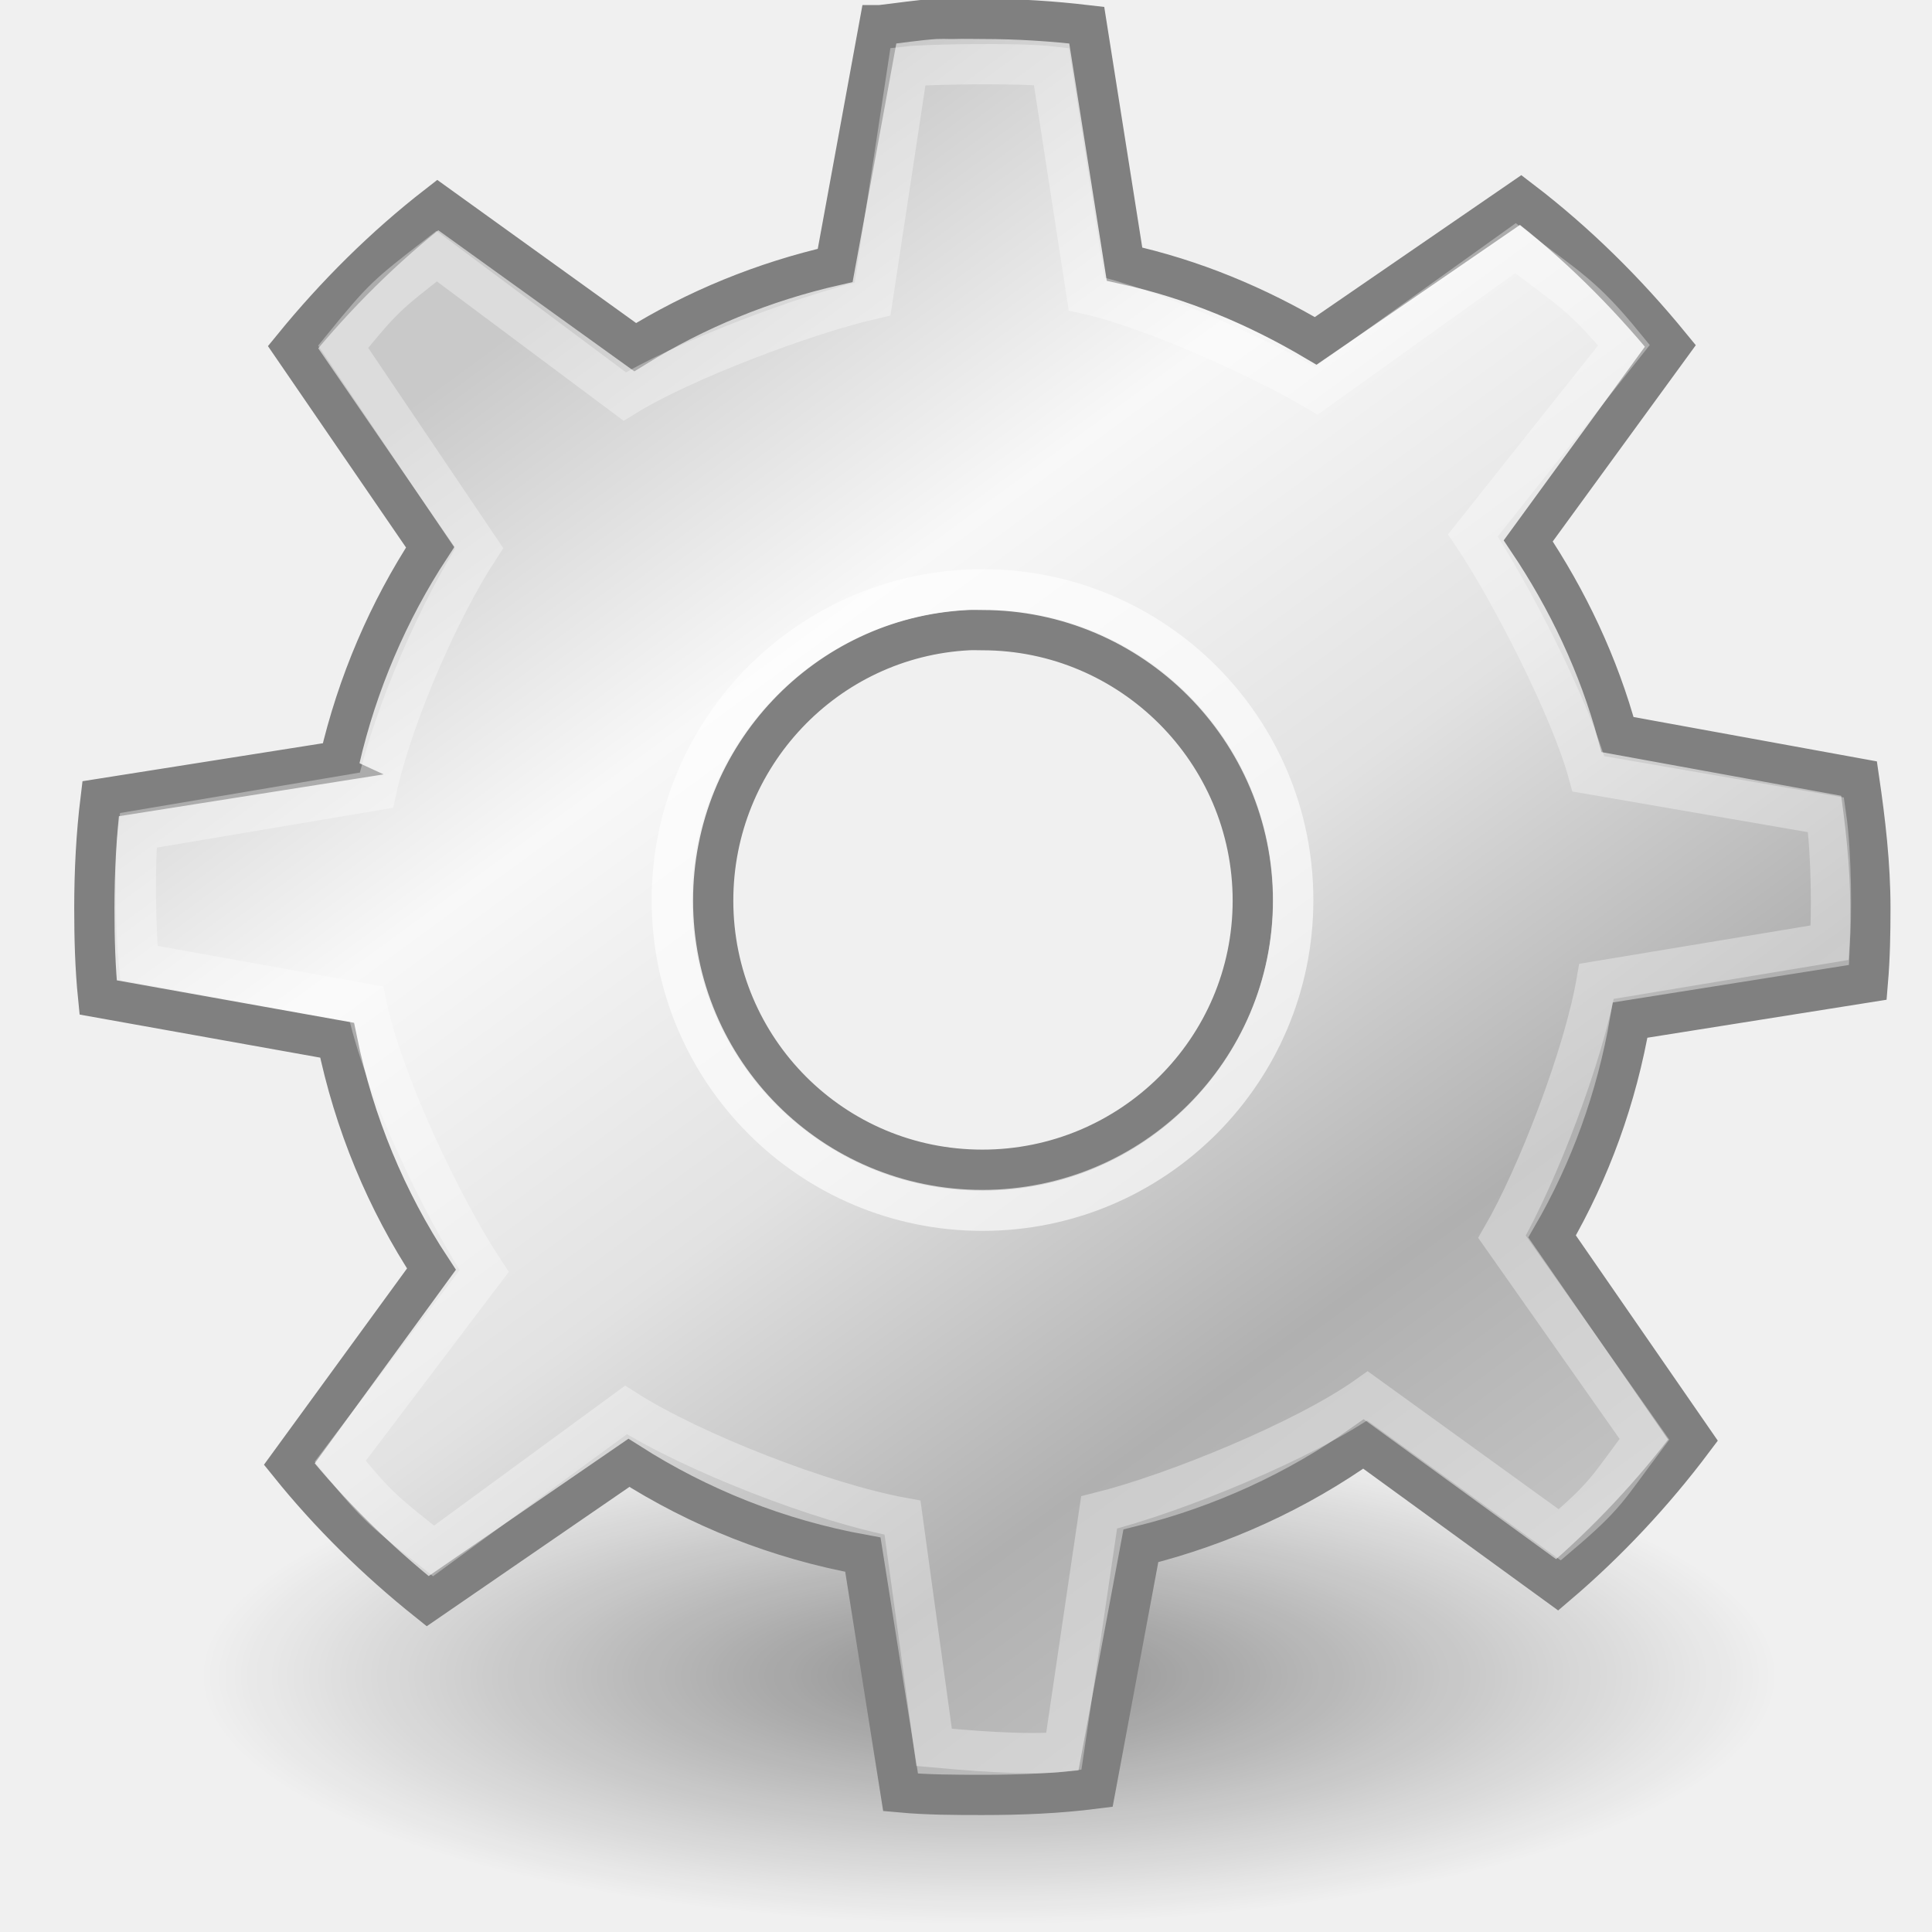
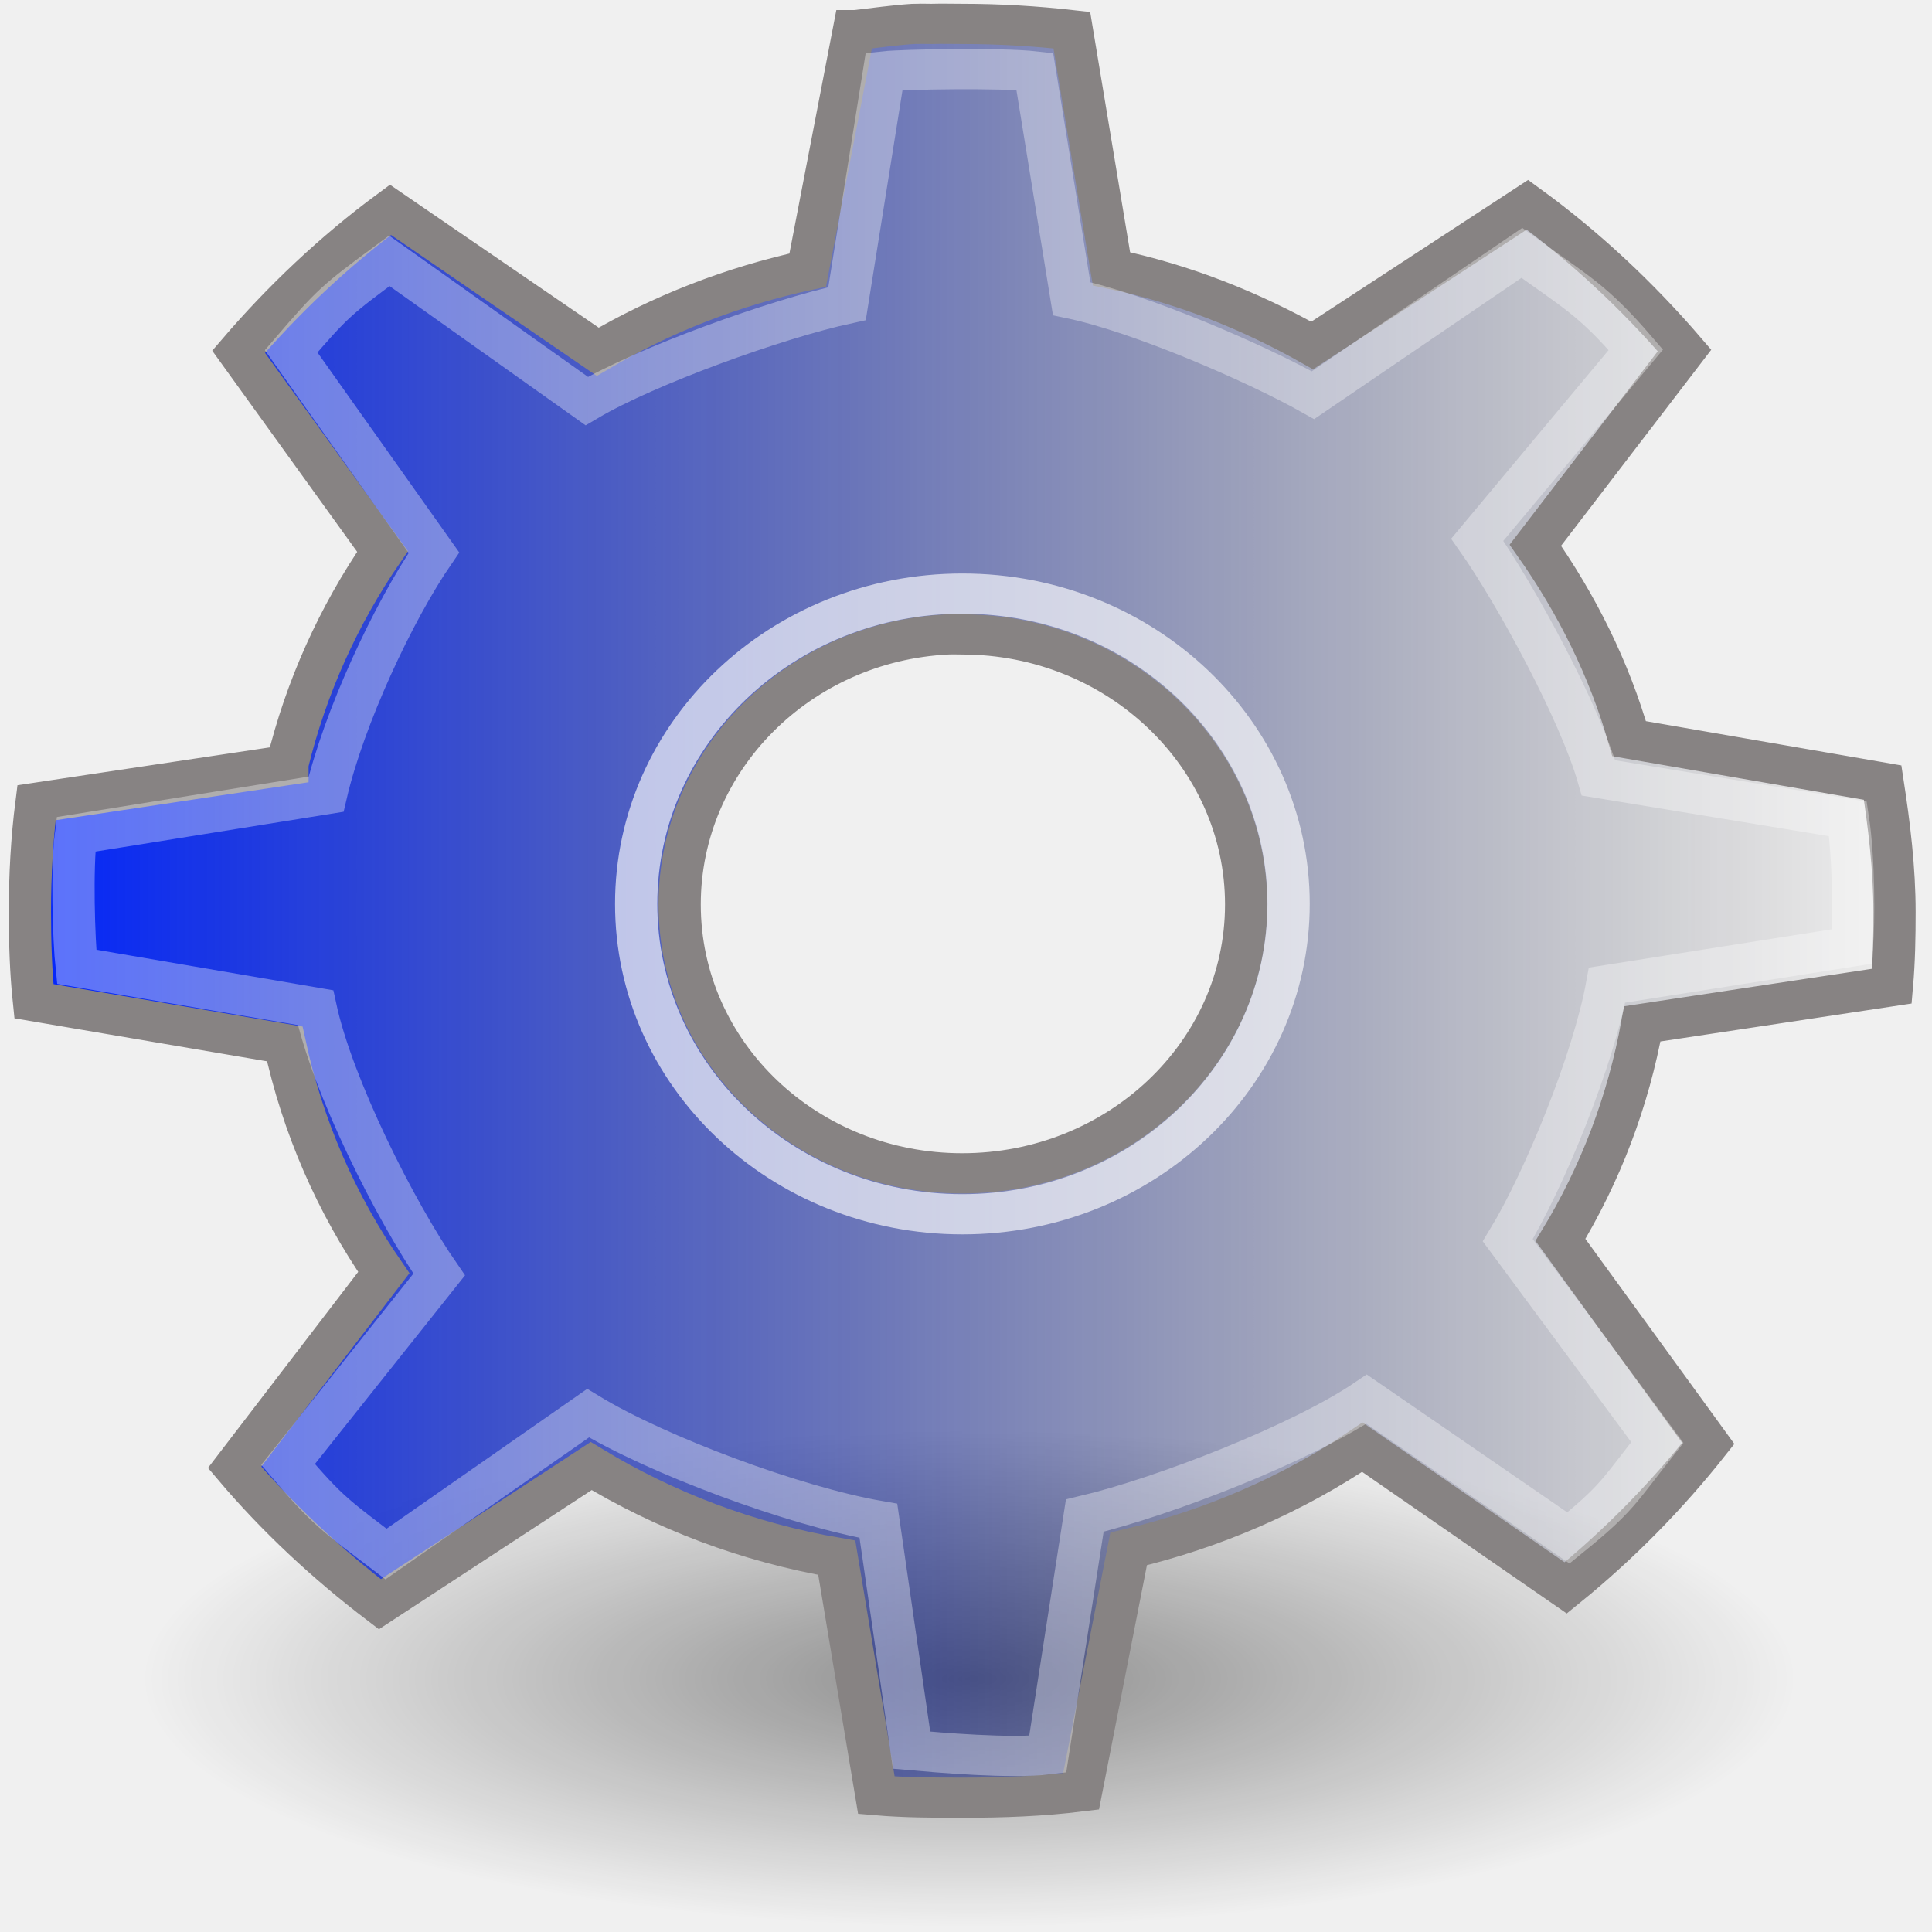
<svg xmlns="http://www.w3.org/2000/svg" xmlns:xlink="http://www.w3.org/1999/xlink" width="48px" height="48px" id="svg11300">
  <defs id="defs3">
+     <linearGradient id="linearGradient3961">
+       <stop style="stop-color:#0024ff;stop-opacity:1;" offset="0" id="stop3963" />
+       <stop style="stop-color:#000000;stop-opacity:0;" offset="1" id="stop3965" />
+     </linearGradient>
    <linearGradient id="linearGradient3264">
      <stop style="stop-color:#c9c9c9;stop-opacity:1;" offset="0" id="stop3266" />
      <stop id="stop3276" offset="0.25" style="stop-color:#f8f8f8;stop-opacity:1;" />
      <stop id="stop3272" offset="0.5" style="stop-color:#e2e2e2;stop-opacity:1;" />
      <stop style="stop-color:#b0b0b0;stop-opacity:1;" offset="0.75" id="stop3274" />
      <stop style="stop-color:#c9c9c9;stop-opacity:1;" offset="1" id="stop3268" />
    </linearGradient>
    <linearGradient id="linearGradient3256">
      <stop style="stop-color:#000000;stop-opacity:1;" offset="0" id="stop3258" />
      <stop style="stop-color:#000000;stop-opacity:0;" offset="1" id="stop3260" />
    </linearGradient>
    <radialGradient xlink:href="#linearGradient3256" id="radialGradient3262" cx="25.456" cy="39.161" fx="25.456" fy="39.161" r="19.622" gradientTransform="matrix(1,0,0,0.315315,0,26.81305)" gradientUnits="userSpaceOnUse" />
    <linearGradient xlink:href="#linearGradient3264" id="linearGradient3281" gradientUnits="userSpaceOnUse" x1="14.463" y1="12.285" x2="34.534" y2="39.685" gradientTransform="matrix(1.241935,0,0,1.241935,-5.027508,-7.208988)" />
+     <radialGradient xlink:href="#linearGradient3256" id="radialGradient1333" gradientUnits="userSpaceOnUse" gradientTransform="matrix(1,0,0,0.315315,3.330669e-16,26.81305)" cx="25.456" cy="39.161" fx="25.456" fy="39.161" r="19.622" />
+     <linearGradient xlink:href="#linearGradient3961" id="linearGradient3967" x1="11.719" y1="27.779" x2="47.594" y2="27.779" gradientUnits="userSpaceOnUse" />
+     <radialGradient xlink:href="#linearGradient3256" id="radialGradient1332" gradientUnits="userSpaceOnUse" gradientTransform="matrix(1,0,0,0.315315,9.792514e-16,26.81305)" cx="25.456" cy="39.161" fx="25.456" fy="39.161" r="19.622" />
+     <linearGradient xlink:href="#linearGradient3961" id="linearGradient1334" gradientUnits="userSpaceOnUse" x1="11.719" y1="27.779" x2="47.594" y2="27.779" />
  </defs>
  <g id="layer1">
-     <path style="opacity:0.409;color:#000000;fill:url(#radialGradient3262);fill-opacity:1;fill-rule:nonzero;stroke:none;stroke-width:1;stroke-linecap:butt;stroke-linejoin:miter;marker:none;marker-start:none;marker-mid:none;marker-end:none;stroke-miterlimit:4;stroke-dasharray:none;stroke-dashoffset:0;stroke-opacity:1;visibility:visible;display:inline;overflow:visible" id="path3254" d="M 45.078 39.161 A 19.622 6.187 0 1 1  5.834,39.161 A 19.622 6.187 0 1 1  45.078 39.161 z" transform="translate(-0.883885,2.474874)" />
-     <path style="opacity:1;color:#000000;fill:url(#linearGradient3281);fill-opacity:1;fill-rule:nonzero;stroke:#808080;stroke-width:1;stroke-linecap:butt;stroke-linejoin:miter;marker:none;marker-start:none;marker-mid:none;marker-end:none;stroke-miterlimit:4;stroke-dasharray:none;stroke-dashoffset:0;stroke-opacity:1;visibility:visible;display:inline;overflow:visible" d="M 23.25 0.469 C 22.785 0.501 22.332 0.573 21.875 0.625 L 21.844 0.625 L 20.75 6.594 C 18.967 7 17.29 7.689 15.781 8.625 L 10.875 5.094 C 9.549 6.123 8.342 7.324 7.281 8.625 L 10.688 13.594 C 9.653 15.174 8.876 16.979 8.438 18.875 C 8.437 18.884 8.437 18.905 8.438 18.906 L 2.5 19.844 C 2.391 20.73 2.344 21.647 2.344 22.562 C 2.344 23.312 2.364 24.051 2.438 24.781 L 8.375 25.844 C 8.797 27.906 9.599 29.831 10.719 31.531 L 7.188 36.375 C 8.199 37.631 9.366 38.774 10.625 39.781 L 15.625 36.344 C 17.372 37.458 19.323 38.24 21.438 38.625 L 22.375 44.531 C 23.041 44.592 23.724 44.594 24.406 44.594 C 25.369 44.594 26.288 44.557 27.219 44.438 L 28.344 38.406 C 30.351 37.907 32.237 37.04 33.875 35.875 L 38.688 39.375 C 39.936 38.313 41.077 37.093 42.062 35.781 L 38.562 30.719 C 39.51 29.082 40.167 27.276 40.5 25.344 L 46.406 24.406 C 46.458 23.79 46.469 23.192 46.469 22.562 C 46.469 21.468 46.342 20.395 46.188 19.344 L 40.188 18.25 C 39.717 16.514 38.946 14.894 37.969 13.438 L 41.5 8.594 C 40.405 7.255 39.157 6.019 37.781 4.969 L 32.688 8.469 C 31.224 7.603 29.648 6.939 27.938 6.562 L 27 0.625 C 26.147 0.525 25.286 0.469 24.406 0.469 C 24.168 0.469 23.924 0.461 23.688 0.469 C 23.572 0.472 23.459 0.462 23.344 0.469 C 23.313 0.471 23.281 0.467 23.25 0.469 z M 24.062 15.656 C 24.177 15.65 24.291 15.656 24.406 15.656 C 28.105 15.656 31.125 18.676 31.125 22.375 C 31.125 26.074 28.105 29.062 24.406 29.062 C 20.707 29.063 17.719 26.074 17.719 22.375 C 17.719 18.791 20.523 15.836 24.062 15.656 z " id="path3243" />
-     <path style="opacity:0.648;color:#000000;fill:none;fill-opacity:1;fill-rule:nonzero;stroke:#ffffff;stroke-width:1.649;stroke-linecap:butt;stroke-linejoin:miter;marker:none;marker-start:none;marker-mid:none;marker-end:none;stroke-miterlimit:4;stroke-dasharray:none;stroke-dashoffset:0;stroke-opacity:1;visibility:visible;display:inline;overflow:visible" id="path3283" d="M 36.239 23.782 A 12.728 12.728 0 1 1  10.783,23.782 A 12.728 12.728 0 1 1  36.239 23.782 z" transform="matrix(0.606518,0,0,0.606518,10.15021,7.936835)" />
-     <path id="path3285" d="M 22.558,1.65 L 21.68,7.429 C 20.009,7.81 16.935,8.974 15.521,9.851 L 10.849,6.364 C 9.605,7.329 9.52,7.395 8.526,8.614 L 11.904,13.624 C 10.935,15.105 9.77,17.745 9.352,19.632 C 9.352,19.632 3.433,20.63 3.433,20.63 C 3.331,21.461 3.38,23.239 3.448,23.924 L 9.103,24.942 C 9.499,26.875 10.98,29.986 12.029,31.579 L 8.453,36.303 C 9.401,37.48 9.591,37.588 10.771,38.532 L 15.552,35.03 C 17.19,36.074 20.441,37.345 22.423,37.706 L 23.207,43.413 C 23.832,43.469 25.557,43.629 26.429,43.517 L 27.307,37.576 C 29.189,37.108 32.44,35.773 33.975,34.681 L 38.751,38.132 C 39.921,37.137 39.932,36.987 40.856,35.758 L 37.317,30.727 C 38.205,29.193 39.354,26.192 39.666,24.381 L 45.46,23.42 C 45.509,22.842 45.511,21.231 45.367,20.245 L 39.463,19.226 C 39.022,17.599 37.51,14.666 36.594,13.301 L 40.346,8.577 C 39.32,7.323 38.939,7.15 37.65,6.166 L 32.707,9.706 C 31.335,8.894 28.599,7.657 26.995,7.304 L 26.122,1.65 C 25.322,1.556 23.015,1.598 22.558,1.65 z " style="opacity:0.347;color:#000000;fill:none;fill-opacity:1;fill-rule:nonzero;stroke:#ffffff;stroke-width:1;stroke-linecap:butt;stroke-linejoin:miter;marker:none;marker-start:none;marker-mid:none;marker-end:none;stroke-miterlimit:4;stroke-dasharray:none;stroke-dashoffset:0;stroke-opacity:1;visibility:visible;display:inline;overflow:visible" />
+     <g id="g1326" transform="matrix(1.320557,0,0,1.256258,-15.25653,-12.27169)">
+       <path transform="matrix(0.795014,0,0,0.795014,9.550239,11.83547)" d="M 45.078 39.161 A 19.622 6.187 0 1 1  5.834,39.161 A 19.622 6.187 0 1 1  45.078 39.161 z" id="path3254" style="opacity:0.409;color:#000000;fill:url(#radialGradient1332);fill-opacity:1;fill-rule:nonzero;stroke:none;stroke-width:1;stroke-linecap:butt;stroke-linejoin:miter;marker:none;marker-start:none;marker-mid:none;marker-end:none;stroke-miterlimit:4;stroke-dasharray:none;stroke-dashoffset:0;stroke-opacity:1;visibility:visible;display:inline;overflow:visible" />
+       <path id="path3243" d="M 28.737,10.241 C 28.367,10.266 28.007,10.323 27.644,10.365 L 27.619,10.365 L 26.749,15.11 C 25.332,15.433 23.999,15.981 22.799,16.725 L 18.899,13.918 C 17.844,14.736 16.885,15.691 16.042,16.725 L 18.75,20.675 C 17.927,21.932 17.309,23.366 16.961,24.874 C 16.961,24.881 16.961,24.897 16.961,24.899 L 12.24,25.644 C 12.154,26.349 12.116,27.077 12.116,27.805 C 12.116,28.401 12.133,28.989 12.191,29.569 L 16.911,30.414 C 17.247,32.053 17.885,33.584 18.774,34.936 L 15.967,38.787 C 16.771,39.785 17.699,40.693 18.7,41.495 L 22.675,38.762 C 24.064,39.648 25.615,40.269 27.296,40.575 L 28.041,45.271 C 28.571,45.319 29.114,45.321 29.656,45.321 C 30.422,45.321 31.153,45.292 31.892,45.196 L 32.787,40.401 C 34.383,40.004 35.882,39.315 37.184,38.389 L 41.01,41.172 C 42.002,40.327 42.91,39.357 43.693,38.315 L 40.911,34.29 C 41.664,32.988 42.186,31.552 42.451,30.017 L 47.147,29.271 C 47.188,28.781 47.196,28.306 47.196,27.805 C 47.196,26.936 47.095,26.083 46.973,25.246 L 42.203,24.377 C 41.829,22.997 41.215,21.709 40.439,20.551 L 43.246,16.7 C 42.376,15.636 41.383,14.653 40.29,13.818 L 36.24,16.601 C 35.076,15.912 33.824,15.384 32.464,15.085 L 31.718,10.365 C 31.04,10.285 30.356,10.241 29.656,10.241 C 29.467,10.241 29.273,10.235 29.085,10.241 C 28.993,10.243 28.903,10.235 28.812,10.241 C 28.787,10.242 28.762,10.239 28.737,10.241 z M 29.383,22.315 C 29.474,22.31 29.564,22.315 29.656,22.315 C 32.597,22.315 34.998,24.715 34.998,27.656 C 34.998,30.597 32.597,32.973 29.656,32.973 C 26.715,32.973 24.34,30.597 24.34,27.656 C 24.34,24.807 26.569,22.458 29.383,22.315 z " style="color:#000000;fill:url(#linearGradient1334);fill-opacity:1;fill-rule:nonzero;stroke:#878383;stroke-width:0.795;stroke-linecap:butt;stroke-linejoin:miter;marker:none;marker-start:none;marker-mid:none;marker-end:none;stroke-miterlimit:4;stroke-dasharray:none;stroke-dashoffset:0;stroke-opacity:1;visibility:visible;display:inline;overflow:visible" />
+       <path transform="matrix(0.48219,0,0,0.48219,18.3225,16.17781)" d="M 36.239 23.782 A 12.728 12.728 0 1 1  10.783,23.782 A 12.728 12.728 0 1 1  36.239 23.782 z" id="path3283" style="opacity:0.648;color:#000000;fill:none;fill-opacity:1;fill-rule:nonzero;stroke:#ffffff;stroke-width:1.649;stroke-linecap:butt;stroke-linejoin:miter;marker:none;marker-start:none;marker-mid:none;marker-end:none;stroke-miterlimit:4;stroke-dasharray:none;stroke-dashoffset:0;stroke-opacity:1;visibility:visible;display:inline;overflow:visible" />
+       <path style="opacity:0.347;color:#000000;fill:none;fill-opacity:1;fill-rule:nonzero;stroke:#ffffff;stroke-width:0.795;stroke-linecap:butt;stroke-linejoin:miter;marker:none;marker-start:none;marker-mid:none;marker-end:none;stroke-miterlimit:4;stroke-dasharray:none;stroke-dashoffset:0;stroke-opacity:1;visibility:visible;display:inline;overflow:visible" d="M 28.187,11.18 L 27.489,15.774 C 26.16,16.077 23.716,17.002 22.592,17.7 L 18.878,14.927 C 17.889,15.695 17.822,15.747 17.031,16.716 L 19.717,20.699 C 18.946,21.877 18.02,23.976 17.688,25.475 C 17.688,25.475 12.982,26.269 12.982,26.269 C 12.901,26.929 12.94,28.344 12.995,28.888 L 17.49,29.697 C 17.804,31.234 18.982,33.707 19.816,34.974 L 16.973,38.73 C 17.727,39.665 17.878,39.751 18.816,40.502 L 22.617,37.717 C 23.919,38.548 26.504,39.558 28.079,39.845 L 28.703,44.381 C 29.2,44.427 30.571,44.553 31.264,44.464 L 31.962,39.742 C 33.458,39.369 36.043,38.308 37.264,37.44 L 41.061,40.184 C 41.991,39.392 41.999,39.273 42.734,38.296 L 39.92,34.296 C 40.626,33.076 41.54,30.691 41.788,29.251 L 46.395,28.487 C 46.433,28.028 46.435,26.747 46.32,25.963 L 41.627,25.153 C 41.276,23.859 40.074,21.528 39.346,20.443 L 42.329,16.687 C 41.513,15.689 41.21,15.553 40.185,14.77 L 36.256,17.584 C 35.165,16.939 32.989,15.955 31.715,15.675 L 31.021,11.18 C 30.385,11.105 28.55,11.138 28.187,11.18 z " id="path3285" />
+     </g>
  </g>
</svg>
